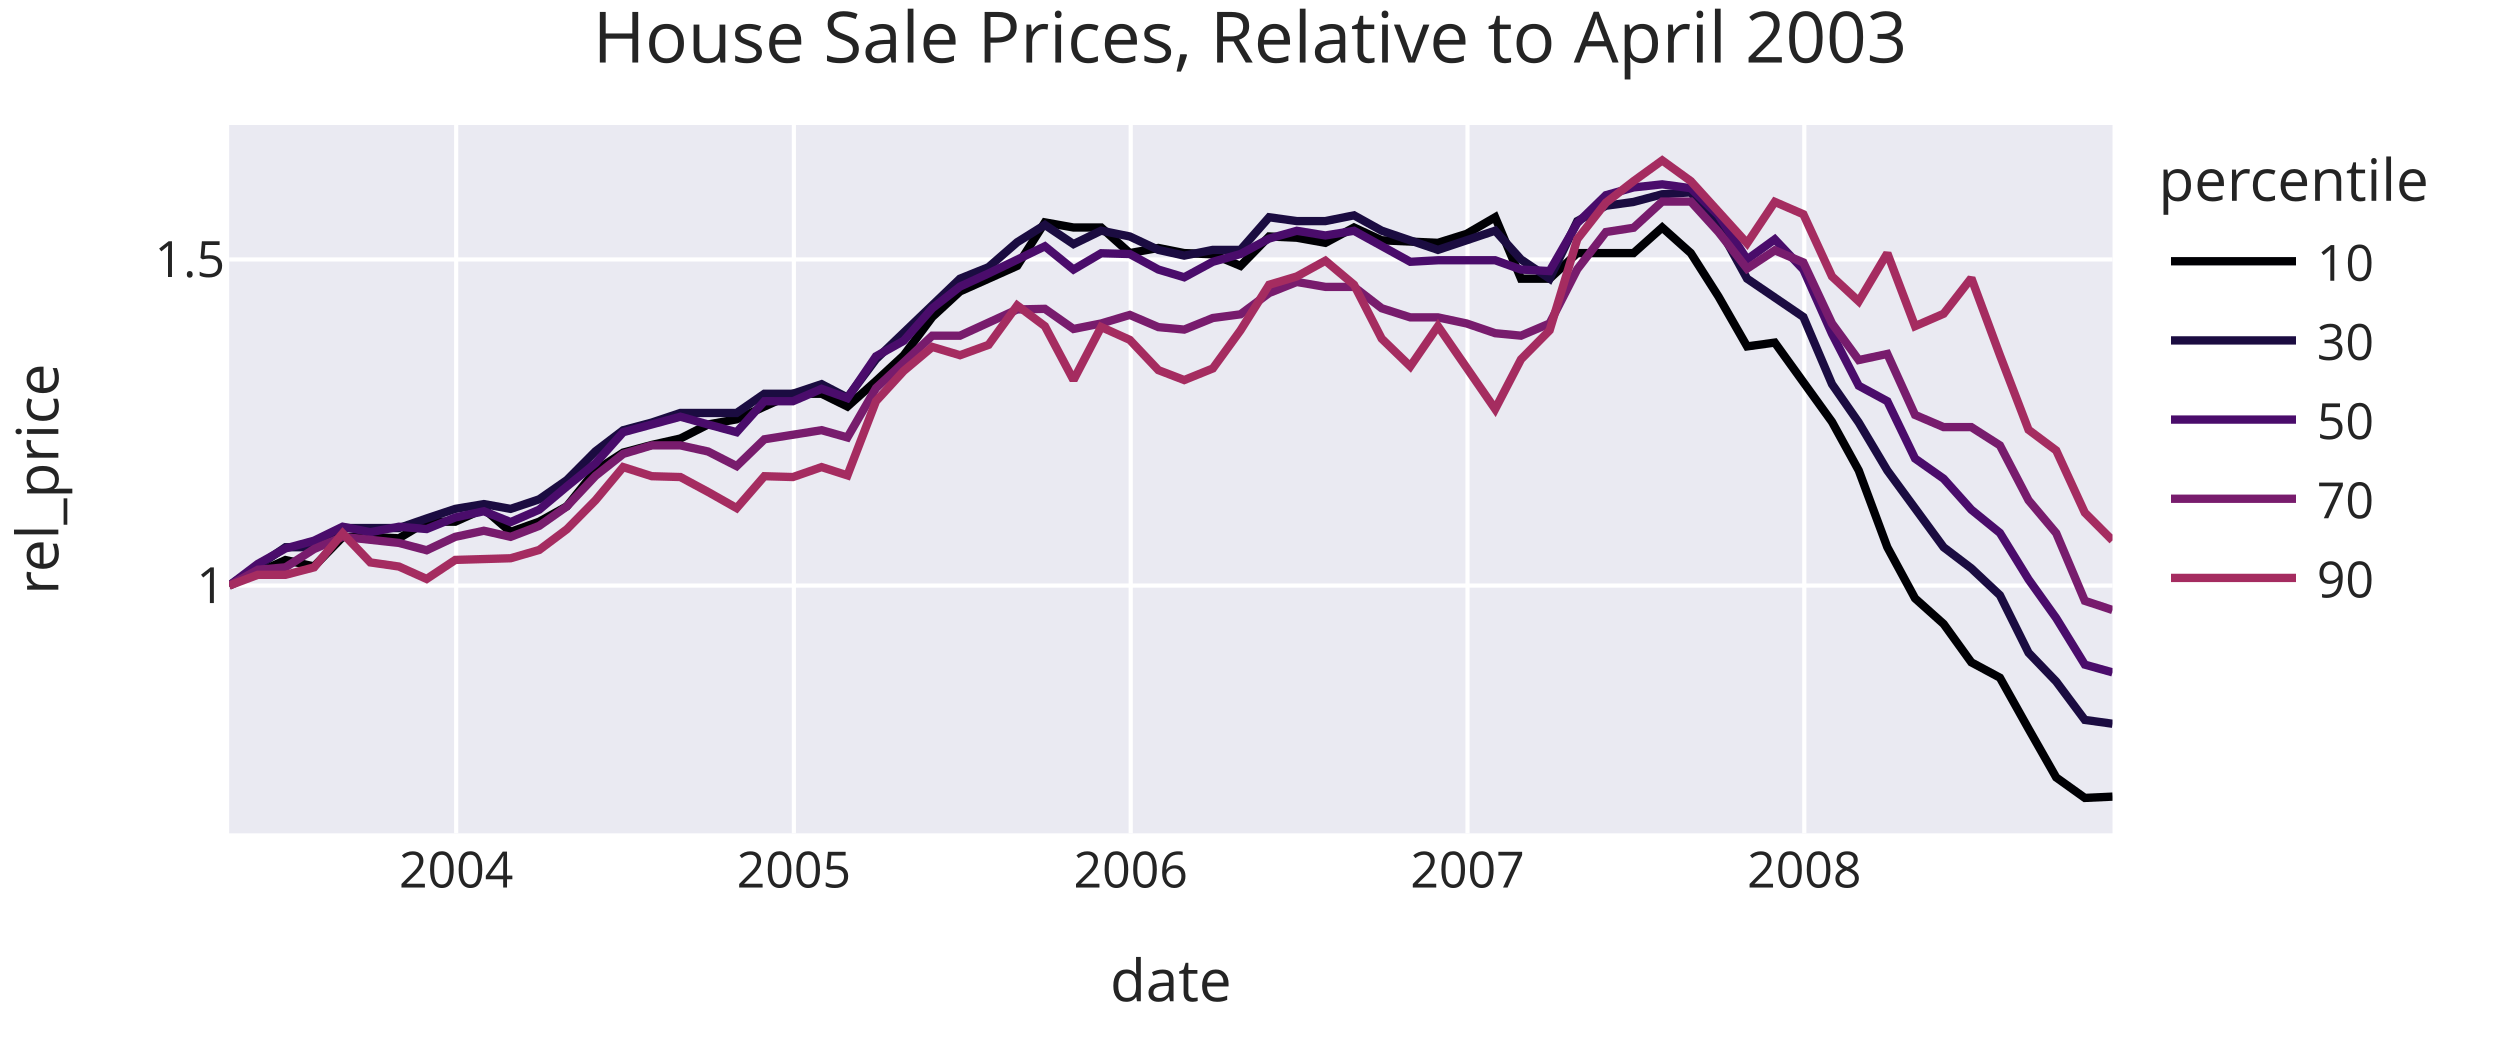
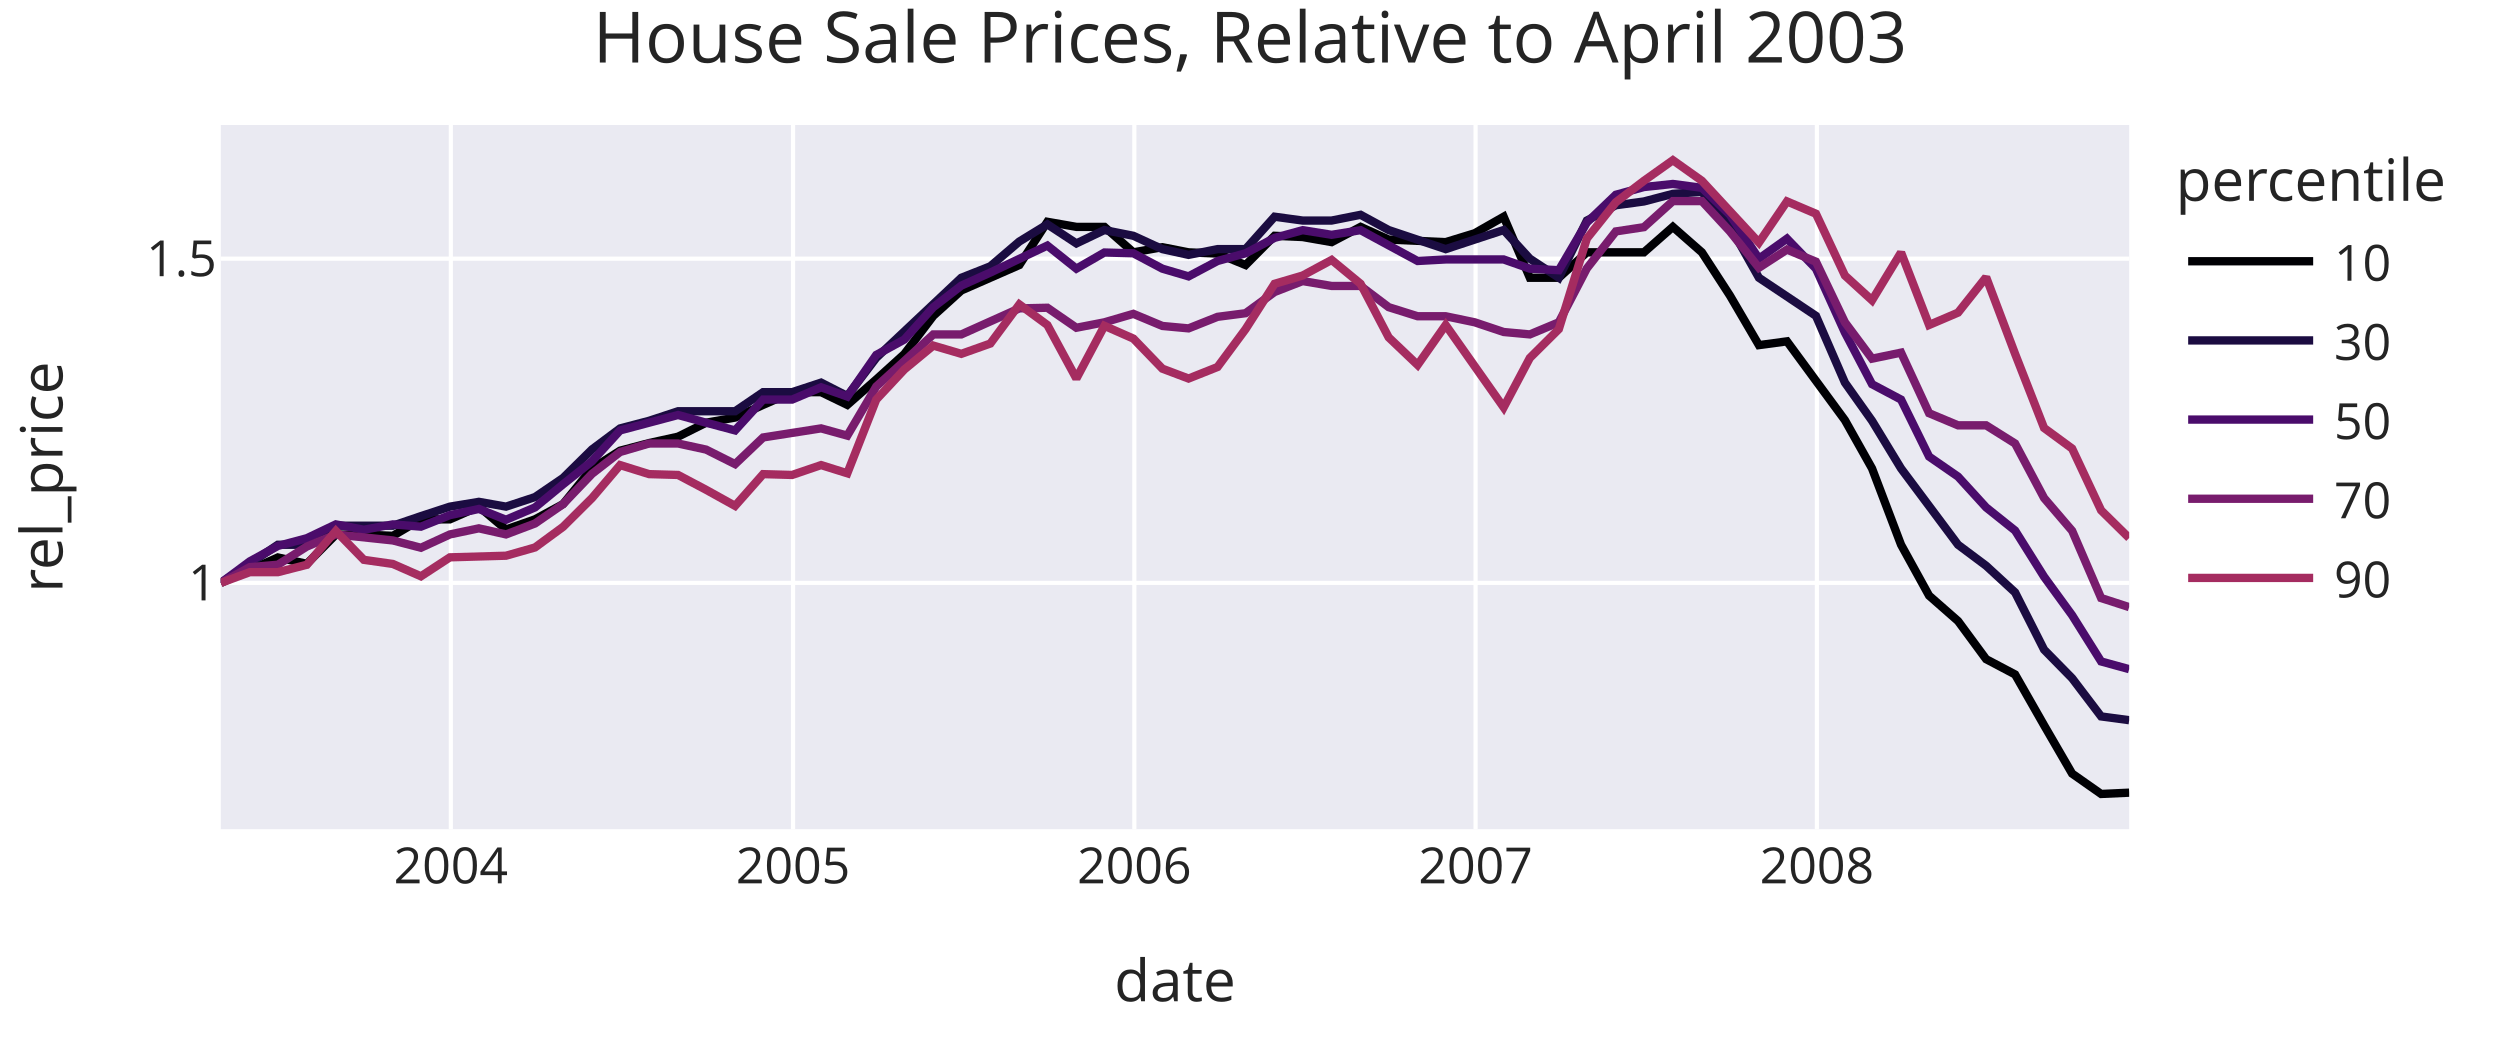
<svg xmlns="http://www.w3.org/2000/svg" class="main-svg" width="600" height="250" style="" viewBox="0 0 600 250">
  <rect x="0" y="0" width="600" height="250" style="fill: rgb(255, 255, 255); fill-opacity: 1;" />
-   <defs id="defs-e10885">
+   <defs id="defs-f0e8d4">
    <g class="clips">
-       <clipPath id="clipe10885xyplot" class="plotclip">
-         <rect width="452" height="170" />
-       </clipPath>
-       <clipPath class="axesclip" id="clipe10885x">
-         <rect x="55" y="0" width="452" height="250" />
-       </clipPath>
-       <clipPath class="axesclip" id="clipe10885y">
-         <rect x="0" y="30" width="600" height="170" />
-       </clipPath>
-       <clipPath class="axesclip" id="clipe10885xy">
-         <rect x="55" y="30" width="452" height="170" />
+       <clipPath id="clipf0e8d4xyplot" class="plotclip">
+         <rect width="458" height="169" />
+       </clipPath>
+       <clipPath class="axesclip" id="clipf0e8d4x">
+         <rect x="53" y="0" width="458" height="250" />
+       </clipPath>
+       <clipPath class="axesclip" id="clipf0e8d4y">
+         <rect x="0" y="30" width="600" height="169" />
+       </clipPath>
+       <clipPath class="axesclip" id="clipf0e8d4xy">
+         <rect x="53" y="30" width="458" height="169" />
      </clipPath>
    </g>
    <g class="gradients" />
    <g class="patterns" />
  </defs>
  <g class="bglayer">
-     <rect class="bg" x="55" y="30" width="452" height="170" style="fill: rgb(234, 234, 242); fill-opacity: 1; stroke-width: 0;" />
+     <rect class="bg" x="53" y="30" width="458" height="169" style="fill: rgb(234, 234, 242); fill-opacity: 1; stroke-width: 0;" />
  </g>
  <g class="layer-below">
    <g class="imagelayer" />
    <g class="shapelayer" />
  </g>
  <g class="cartesianlayer">
    <g class="subplot xy">
      <g class="layer-subplot">
        <g class="shapelayer" />
        <g class="imagelayer" />
      </g>
      <g class="gridlayer">
        <g class="x">
-           <path class="xgrid crisp" transform="translate(109.48,0)" d="M0,30v170" style="stroke: rgb(255, 255, 255); stroke-opacity: 1; stroke-width: 1px;" />
-           <path class="xgrid crisp" transform="translate(190.53,0)" d="M0,30v170" style="stroke: rgb(255, 255, 255); stroke-opacity: 1; stroke-width: 1px;" />
-           <path class="xgrid crisp" transform="translate(271.37,0)" d="M0,30v170" style="stroke: rgb(255, 255, 255); stroke-opacity: 1; stroke-width: 1px;" />
-           <path class="xgrid crisp" transform="translate(352.2,0)" d="M0,30v170" style="stroke: rgb(255, 255, 255); stroke-opacity: 1; stroke-width: 1px;" />
-           <path class="xgrid crisp" transform="translate(433.03,0)" d="M0,30v170" style="stroke: rgb(255, 255, 255); stroke-opacity: 1; stroke-width: 1px;" />
+           <path class="xgrid crisp" transform="translate(108.2,0)" d="M0,30v169" style="stroke: rgb(255, 255, 255); stroke-opacity: 1; stroke-width: 1px;" />
+           <path class="xgrid crisp" transform="translate(190.33,0)" d="M0,30v169" style="stroke: rgb(255, 255, 255); stroke-opacity: 1; stroke-width: 1px;" />
+           <path class="xgrid crisp" transform="translate(272.24,0)" d="M0,30v169" style="stroke: rgb(255, 255, 255); stroke-opacity: 1; stroke-width: 1px;" />
+           <path class="xgrid crisp" transform="translate(354.14,0)" d="M0,30v169" style="stroke: rgb(255, 255, 255); stroke-opacity: 1; stroke-width: 1px;" />
+           <path class="xgrid crisp" transform="translate(436.05,0)" d="M0,30v169" style="stroke: rgb(255, 255, 255); stroke-opacity: 1; stroke-width: 1px;" />
        </g>
        <g class="y">
-           <path class="ygrid crisp" transform="translate(0,140.54)" d="M55,0h452" style="stroke: rgb(255, 255, 255); stroke-opacity: 1; stroke-width: 1px;" />
-           <path class="ygrid crisp" transform="translate(0,62.27)" d="M55,0h452" style="stroke: rgb(255, 255, 255); stroke-opacity: 1; stroke-width: 1px;" />
+           <path class="ygrid crisp" transform="translate(0,139.89)" d="M53,0h458" style="stroke: rgb(255, 255, 255); stroke-opacity: 1; stroke-width: 1px;" />
+           <path class="ygrid crisp" transform="translate(0,62.08)" d="M53,0h458" style="stroke: rgb(255, 255, 255); stroke-opacity: 1; stroke-width: 1px;" />
        </g>
      </g>
      <g class="zerolinelayer" />
      <path class="xlines-below" />
      <path class="ylines-below" />
      <g class="overlines-below" />
      <g class="xaxislayer-below" />
      <g class="yaxislayer-below" />
      <g class="overaxes-below" />
-       <g class="plot" transform="translate(55,30)" clip-path="url(#clipe10885xyplot)">
+       <g class="plot" transform="translate(53,30)" clip-path="url(#clipf0e8d4xyplot)">
        <g class="scatterlayer mlayer">
-           <g class="trace scatter trace68e696" style="stroke-miterlimit: 2; opacity: 1;">
-             <g class="fills" />
-             <g class="errorbars" />
-             <g class="lines">
-               <path class="js-line" d="M0,110.54L13.51,104.41L20.37,105.94L27.24,98.88L33.88,98.88L40.75,99.19L47.39,95.2L54.26,95.2L61.12,92.13L67.55,97.65L74.41,95.2L81.05,91.51L87.92,82.92L94.56,78.62L101.43,76.78L108.29,75.24L114.94,71.87L121.8,70.64L128.45,67.57L135.31,64.5L142.18,64.5L148.38,67.57L155.24,61.43L161.89,55.29L168.75,46.08L175.4,39.94L182.26,36.88L189.13,33.81L195.77,23.37L202.64,24.6L209.28,24.6L216.15,30.74L223.01,29.51L229.21,30.74L236.08,31.04L242.72,33.81L249.59,26.75L256.23,27.05L263.09,28.28L269.96,24.6L276.6,27.67L290.11,28.28L296.98,26.13L303.84,22.14L310.04,36.88L316.91,36.88L323.55,30.74L337.06,30.74L343.93,24.6L350.79,30.74L357.44,41.17L364.3,53.14L370.95,52.22L384.68,71.25L391.1,82.92L397.96,101.34L404.61,113.61L411.47,119.75L418.12,128.96L424.98,132.65L431.85,144.92L438.49,156.59L445.36,161.5L452,161.19" style="vector-effect: non-scaling-stroke; fill: none; stroke: rgb(0, 0, 4); stroke-opacity: 1; stroke-width: 2px; opacity: 1;" />
-             </g>
-             <g class="points" />
-             <g class="text" />
-           </g>
-           <g class="trace scatter trace6d0f7a" style="stroke-miterlimit: 2; opacity: 1;">
-             <g class="fills" />
-             <g class="errorbars" />
-             <g class="lines">
-               <path class="js-line" d="M0,110.54L13.51,101.34L20.37,101.34L27.24,96.73L33.88,96.73L40.75,96.73L47.39,94.43L54.26,92.13L61.12,90.98L67.55,92.13L74.41,89.83L81.05,85.22L87.92,78.31L94.56,73.25L101.43,71.41L108.29,69.11L114.94,69.11L121.8,69.11L128.45,64.5L135.31,64.5L142.18,62.2L148.38,65.42L155.24,56.21L175.4,36.88L182.26,34.11L189.13,28.13L195.77,23.98L202.64,28.59L209.28,25.36L216.15,26.75L223.01,29.97L229.21,31.35L236.08,29.97L242.72,29.97L249.59,22.14L256.23,23.06L263.09,23.06L269.96,21.68L276.6,25.36L290.11,29.97L296.98,27.67L303.84,25.36L310.04,32.27L316.91,36.88L323.55,23.06L330.42,19.38L337.06,18.46L343.93,16.62L350.79,16.16L357.44,24.44L364.3,36.88L377.81,46.08L384.68,62.2L391.1,71.41L397.96,82.92L411.47,101.34L418.12,106.4L424.98,112.85L431.85,126.66L438.49,133.57L445.36,142.78L452,143.7" style="vector-effect: non-scaling-stroke; fill: none; stroke: rgb(27, 12, 65); stroke-opacity: 1; stroke-width: 2px; opacity: 1;" />
-             </g>
-             <g class="points" />
-             <g class="text" />
-           </g>
-           <g class="trace scatter tracedc6212" style="stroke-miterlimit: 2; opacity: 1;">
-             <g class="fills" />
-             <g class="errorbars" />
-             <g class="lines">
-               <path class="js-line" d="M0,110.54L6.87,105.34L13.51,101.62L20.37,99.76L27.24,96.41L33.88,97.72L40.75,96.41L47.39,96.97L54.26,94.18L61.12,92.7L67.55,95.3L74.41,92.32L81.05,86.75L87.92,81.17L94.56,73.73L108.29,70.01L114.94,71.87L121.8,73.73L128.45,66.29L135.31,66.29L142.18,63.32L148.38,65.55L155.24,55.51L161.89,51.79L168.75,43.98L175.4,38.78L182.26,35.62L195.77,29.11L202.64,34.69L209.28,30.78L216.15,30.97L223.01,34.69L229.21,36.55L236.08,32.83L242.72,30.97L249.59,27.25L256.23,25.39L263.09,26.51L269.96,25.39L283.47,32.83L290.11,32.46L303.84,32.46L310.04,34.69L316.91,35.06L323.55,23.53L330.42,16.84L337.06,14.98L343.93,14.24L350.79,15.17L357.44,21.67L364.3,32.27L370.95,27.44L377.81,34.69L384.68,50.12L391.1,62.58L397.96,66.29L404.61,80.05L411.47,84.89L418.12,92.32L424.98,97.9L431.85,109.06L438.49,118.35L445.36,129.51L452,131.37" style="vector-effect: non-scaling-stroke; fill: none; stroke: rgb(74, 12, 107); stroke-opacity: 1; stroke-width: 2px; opacity: 1;" />
-             </g>
-             <g class="points" />
-             <g class="text" />
-           </g>
-           <g class="trace scatter tracef5daba" style="stroke-miterlimit: 2; opacity: 1;">
-             <g class="fills" />
-             <g class="errorbars" />
-             <g class="lines">
-               <path class="js-line" d="M0,110.54L6.87,106.74L13.51,106.16L20.37,101.77L27.24,98.84L40.75,100.3L47.39,102.06L54.26,98.84L61.12,97.38L67.55,98.84L74.41,96.21L81.05,91.53L87.92,84.21L94.56,78.94L101.43,76.89L108.29,76.89L114.94,78.36L121.8,81.87L128.45,75.43L142.18,73.24L148.38,74.99L155.24,63.14L161.89,57L168.75,50.56L175.4,50.56L189.13,44.27L195.77,44.12L202.64,48.95L209.28,47.63L216.15,45.58L223.01,48.51L229.21,49.1L236.08,46.32L242.72,45.44L249.59,40.32L256.23,37.68L263.09,38.85L269.96,38.85L276.6,43.98L283.47,46.17L290.11,46.17L296.98,47.63L303.84,49.97L310.04,50.56L316.91,47.63L323.55,34.61L330.42,25.69L337.06,24.66L343.93,18.37L350.79,18.37L357.44,25.69L364.3,34.47L370.95,30.08L377.81,33L384.68,47.63L391.1,56.41L397.96,54.95L404.61,69.58L411.47,72.51L418.12,72.51L424.98,76.89L431.85,90.06L438.49,97.96L445.36,114.2L452,116.4" style="vector-effect: non-scaling-stroke; fill: none; stroke: rgb(120, 28, 109); stroke-opacity: 1; stroke-width: 2px; opacity: 1;" />
-             </g>
-             <g class="points" />
-             <g class="text" />
-           </g>
-           <g class="trace scatter traceb948c9" style="stroke-miterlimit: 2; opacity: 1;">
-             <g class="fills" />
-             <g class="errorbars" />
-             <g class="lines">
-               <path class="js-line" d="M0,110.54L6.87,107.96L13.51,107.96L20.37,106.17L27.24,98.01L33.88,104.98L40.75,105.97L47.39,108.95L54.26,104.38L67.55,103.98L74.41,101.99L81.05,97.02L87.92,90.06L94.56,82.1L101.43,84.29L108.29,84.49L114.94,88.07L121.8,91.95L128.45,84.29L135.31,84.49L142.18,82.1L148.38,84.09L155.24,66.29L161.89,59.03L168.75,53.26L175.4,55.25L182.26,52.76L189.13,43.31L195.77,48.28L202.64,61.21L209.28,48.48L216.15,51.57L223.01,58.83L229.21,61.21L236.08,58.43L242.72,49.28L249.59,38.34L256.23,36.35L263.09,32.57L269.96,38.34L276.6,51.27L283.47,57.93L290.11,48.28L303.84,68.18L310.04,56.24L316.91,49.28L323.55,27.4L330.42,18.64L337.06,13.47L343.93,8.5L350.79,13.47L364.3,28.39L370.95,18.45L377.81,21.43L384.68,36.35L391.1,42.32L397.96,30.78L404.61,48.28L411.47,45.3L418.12,36.75L424.98,55.25L431.85,73.15L438.49,78.12L445.36,93.04L452,99.7" style="vector-effect: non-scaling-stroke; fill: none; stroke: rgb(165, 44, 96); stroke-opacity: 1; stroke-width: 2px; opacity: 1;" />
+           <g class="trace scatter trace406334" style="stroke-miterlimit: 2; opacity: 1;">
+             <g class="fills" />
+             <g class="errorbars" />
+             <g class="lines">
+               <path class="js-line" d="M0,109.89L13.69,103.79L20.64,105.32L27.6,98.3L34.33,98.3L41.29,98.6L48.02,94.64L54.98,94.64L61.93,91.59L68.44,97.08L75.4,94.64L82.13,90.98L89.09,82.43L95.82,78.16L102.78,76.33L109.73,74.8L116.46,71.45L123.42,70.22L130.15,67.17L137.11,64.12L144.06,64.12L150.35,67.17L157.3,61.07L164.04,54.97L170.99,45.81L177.72,39.71L184.68,36.66L191.64,33.61L198.37,23.23L205.33,24.45L212.06,24.45L219.01,30.56L225.97,29.33L232.25,30.56L239.21,30.86L245.94,33.61L252.9,26.59L259.63,26.89L266.59,28.11L273.54,24.45L280.28,27.5L293.96,28.11L300.92,25.98L307.88,22.01L314.16,36.66L321.12,36.66L327.85,30.56L341.54,30.56L348.49,24.45L355.45,30.56L362.18,40.93L369.14,52.83L375.87,51.92L389.78,70.84L396.29,82.43L403.25,100.74L409.98,112.95L416.93,119.05L423.67,128.2L430.62,131.87L437.58,144.07L444.31,155.67L451.27,160.55L458,160.24" style="vector-effect: non-scaling-stroke; fill: none; stroke: rgb(0, 0, 4); stroke-opacity: 1; stroke-width: 2px; opacity: 1;" />
+             </g>
+             <g class="points" />
+             <g class="text" />
+           </g>
+           <g class="trace scatter trace75eb45" style="stroke-miterlimit: 2; opacity: 1;">
+             <g class="fills" />
+             <g class="errorbars" />
+             <g class="lines">
+               <path class="js-line" d="M0,109.89L13.69,100.74L20.64,100.74L27.6,96.16L34.33,96.16L41.29,96.16L48.02,93.87L54.98,91.59L61.93,90.44L68.44,91.59L75.4,89.3L82.13,84.72L89.09,77.85L95.82,72.82L102.78,70.99L109.73,68.7L116.46,68.7L123.42,68.7L130.15,64.12L137.11,64.12L144.06,61.83L150.35,65.04L157.3,55.88L177.72,36.66L184.68,33.91L191.64,27.96L198.37,23.84L205.33,28.42L212.06,25.21L219.01,26.59L225.97,29.79L232.25,31.17L239.21,29.79L245.94,29.79L252.9,22.01L259.63,22.93L266.59,22.93L273.54,21.55L280.28,25.21L293.96,29.79L300.92,27.5L307.88,25.21L314.16,32.08L321.12,36.66L327.85,22.93L334.8,19.26L341.54,18.35L348.49,16.52L355.45,16.06L362.18,24.3L369.14,36.66L382.83,45.81L389.78,61.83L396.29,70.99L403.25,82.43L416.93,100.74L423.67,105.78L430.62,112.18L437.58,125.92L444.31,132.78L451.27,141.94L458,142.85" style="vector-effect: non-scaling-stroke; fill: none; stroke: rgb(27, 12, 65); stroke-opacity: 1; stroke-width: 2px; opacity: 1;" />
+             </g>
+             <g class="points" />
+             <g class="text" />
+           </g>
+           <g class="trace scatter trace3a923d" style="stroke-miterlimit: 2; opacity: 1;">
+             <g class="fills" />
+             <g class="errorbars" />
+             <g class="lines">
+               <path class="js-line" d="M0,109.89L6.96,104.72L13.69,101.02L20.64,99.17L27.6,95.85L34.33,97.14L41.29,95.85L48.02,96.4L54.98,93.63L61.93,92.15L68.44,94.74L75.4,91.78L82.13,86.24L89.09,80.69L95.82,73.3L109.73,69.6L116.46,71.45L123.42,73.3L130.15,65.9L137.11,65.9L144.06,62.95L150.35,65.17L157.3,55.18L164.04,51.49L170.99,43.73L177.72,38.55L184.68,35.41L198.37,28.94L205.33,34.48L212.06,30.6L219.01,30.79L225.97,34.48L232.25,36.33L239.21,32.64L245.94,30.79L252.9,27.09L259.63,25.24L266.59,26.35L273.54,25.24L287.23,32.64L293.96,32.27L307.88,32.27L314.16,34.48L321.12,34.85L327.85,23.39L334.8,16.74L341.54,14.89L348.49,14.15L355.45,15.08L362.18,21.55L369.14,32.08L375.87,27.28L382.83,34.48L389.78,49.82L396.29,62.21L403.25,65.9L409.98,79.58L416.93,84.39L423.67,91.78L430.62,97.33L437.58,108.42L444.31,117.66L451.27,128.75L458,130.6" style="vector-effect: non-scaling-stroke; fill: none; stroke: rgb(74, 12, 107); stroke-opacity: 1; stroke-width: 2px; opacity: 1;" />
+             </g>
+             <g class="points" />
+             <g class="text" />
+           </g>
+           <g class="trace scatter tracebd834f" style="stroke-miterlimit: 2; opacity: 1;">
+             <g class="fills" />
+             <g class="errorbars" />
+             <g class="lines">
+               <path class="js-line" d="M0,109.89L6.96,106.11L13.69,105.53L20.64,101.17L27.6,98.26L41.29,99.71L48.02,101.46L54.98,98.26L61.93,96.8L68.44,98.26L75.4,95.64L82.13,90.99L89.09,83.71L95.82,78.48L102.78,76.44L109.73,76.44L116.46,77.9L123.42,81.39L130.15,74.99L144.06,72.81L150.35,74.55L157.3,62.77L164.04,56.66L170.99,50.26L177.72,50.26L191.64,44.01L198.37,43.86L205.33,48.66L212.06,47.35L219.01,45.32L225.97,48.23L232.25,48.81L239.21,46.04L245.94,45.17L252.9,40.08L259.63,37.46L266.59,38.63L273.54,38.63L280.28,43.72L287.23,45.9L293.96,45.9L300.92,47.35L307.88,49.68L314.16,50.26L321.12,47.35L327.85,34.41L334.8,25.54L341.54,24.52L348.49,18.26L355.45,18.26L362.18,25.54L369.14,34.26L375.87,29.9L382.83,32.81L389.78,47.35L396.29,56.08L403.25,54.63L409.98,69.17L416.93,72.08L423.67,72.08L430.62,76.44L437.58,89.53L444.31,97.39L451.27,113.53L458,115.71" style="vector-effect: non-scaling-stroke; fill: none; stroke: rgb(120, 28, 109); stroke-opacity: 1; stroke-width: 2px; opacity: 1;" />
+             </g>
+             <g class="points" />
+             <g class="text" />
+           </g>
+           <g class="trace scatter traceea94cc" style="stroke-miterlimit: 2; opacity: 1;">
+             <g class="fills" />
+             <g class="errorbars" />
+             <g class="lines">
+               <path class="js-line" d="M0,109.89L6.96,107.32L13.69,107.32L20.64,105.54L27.6,97.44L34.33,104.36L41.29,105.35L48.02,108.31L54.98,103.76L68.44,103.37L75.4,101.39L82.13,96.45L89.09,89.53L95.82,81.62L102.78,83.79L109.73,83.99L116.46,87.55L123.42,91.41L130.15,83.79L137.11,83.99L144.06,81.62L150.35,83.59L157.3,65.9L164.04,58.68L170.99,52.94L177.72,54.92L184.68,52.45L191.64,43.06L198.37,48L205.33,60.85L212.06,48.2L219.01,51.26L225.97,58.48L232.25,60.85L239.21,58.08L245.94,48.99L252.9,38.11L259.63,36.13L266.59,32.38L273.54,38.11L280.28,50.97L287.23,57.59L293.96,48L307.88,67.77L314.16,55.91L321.12,48.99L327.85,27.24L334.8,18.54L341.54,13.39L348.49,8.45L355.45,13.39L369.14,28.22L375.87,18.34L382.83,21.3L389.78,36.13L396.29,42.07L403.25,30.6L409.98,48L416.93,45.03L423.67,36.53L430.62,54.92L437.58,72.72L444.31,77.66L451.27,92.49L458,99.12" style="vector-effect: non-scaling-stroke; fill: none; stroke: rgb(165, 44, 96); stroke-opacity: 1; stroke-width: 2px; opacity: 1;" />
            </g>
            <g class="points" />
            <g class="text" />
          </g>
        </g>
      </g>
      <g class="overplot" />
      <path class="xlines-above crisp" d="M0,0" style="fill: none;" />
      <path class="ylines-above crisp" d="M0,0" style="fill: none;" />
      <g class="overlines-above" />
      <g class="xaxislayer-above">
        <g class="xtick">
-           <text text-anchor="middle" x="0" y="213" transform="translate(109.48,0)" style="font-family: 'Open Sans', verdana, arial, sans-serif; font-size: 12px; fill: rgb(36, 36, 36); fill-opacity: 1; white-space: pre; opacity: 1;">2004</text>
-         </g>
-         <g class="xtick">
-           <text text-anchor="middle" x="0" y="213" style="font-family: 'Open Sans', verdana, arial, sans-serif; font-size: 12px; fill: rgb(36, 36, 36); fill-opacity: 1; white-space: pre; opacity: 1;" transform="translate(190.53,0)">2005</text>
-         </g>
-         <g class="xtick">
-           <text text-anchor="middle" x="0" y="213" style="font-family: 'Open Sans', verdana, arial, sans-serif; font-size: 12px; fill: rgb(36, 36, 36); fill-opacity: 1; white-space: pre; opacity: 1;" transform="translate(271.37,0)">2006</text>
-         </g>
-         <g class="xtick">
-           <text text-anchor="middle" x="0" y="213" style="font-family: 'Open Sans', verdana, arial, sans-serif; font-size: 12px; fill: rgb(36, 36, 36); fill-opacity: 1; white-space: pre; opacity: 1;" transform="translate(352.2,0)">2007</text>
-         </g>
-         <g class="xtick">
-           <text text-anchor="middle" x="0" y="213" style="font-family: 'Open Sans', verdana, arial, sans-serif; font-size: 12px; fill: rgb(36, 36, 36); fill-opacity: 1; white-space: pre; opacity: 1;" transform="translate(433.03,0)">2008</text>
+           <text text-anchor="middle" x="0" y="212" transform="translate(108.2,0)" style="font-family: 'Open Sans', verdana, arial, sans-serif; font-size: 12px; fill: rgb(36, 36, 36); fill-opacity: 1; white-space: pre; opacity: 1;">2004</text>
+         </g>
+         <g class="xtick">
+           <text text-anchor="middle" x="0" y="212" style="font-family: 'Open Sans', verdana, arial, sans-serif; font-size: 12px; fill: rgb(36, 36, 36); fill-opacity: 1; white-space: pre; opacity: 1;" transform="translate(190.33,0)">2005</text>
+         </g>
+         <g class="xtick">
+           <text text-anchor="middle" x="0" y="212" style="font-family: 'Open Sans', verdana, arial, sans-serif; font-size: 12px; fill: rgb(36, 36, 36); fill-opacity: 1; white-space: pre; opacity: 1;" transform="translate(272.24,0)">2006</text>
+         </g>
+         <g class="xtick">
+           <text text-anchor="middle" x="0" y="212" style="font-family: 'Open Sans', verdana, arial, sans-serif; font-size: 12px; fill: rgb(36, 36, 36); fill-opacity: 1; white-space: pre; opacity: 1;" transform="translate(354.14,0)">2007</text>
+         </g>
+         <g class="xtick">
+           <text text-anchor="middle" x="0" y="212" style="font-family: 'Open Sans', verdana, arial, sans-serif; font-size: 12px; fill: rgb(36, 36, 36); fill-opacity: 1; white-space: pre; opacity: 1;" transform="translate(436.05,0)">2008</text>
        </g>
      </g>
      <g class="yaxislayer-above">
        <g class="ytick">
-           <text text-anchor="end" x="54" y="4.2" transform="translate(0,140.54)" style="font-family: 'Open Sans', verdana, arial, sans-serif; font-size: 12px; fill: rgb(36, 36, 36); fill-opacity: 1; white-space: pre; opacity: 1;">1</text>
+           <text text-anchor="end" x="52" y="4.2" transform="translate(0,139.89)" style="font-family: 'Open Sans', verdana, arial, sans-serif; font-size: 12px; fill: rgb(36, 36, 36); fill-opacity: 1; white-space: pre; opacity: 1;">1</text>
        </g>
        <g class="ytick">
-           <text text-anchor="end" x="54" y="4.2" style="font-family: 'Open Sans', verdana, arial, sans-serif; font-size: 12px; fill: rgb(36, 36, 36); fill-opacity: 1; white-space: pre; opacity: 1;" transform="translate(0,62.27)">1.5</text>
+           <text text-anchor="end" x="52" y="4.2" style="font-family: 'Open Sans', verdana, arial, sans-serif; font-size: 12px; fill: rgb(36, 36, 36); fill-opacity: 1; white-space: pre; opacity: 1;" transform="translate(0,62.08)">1.5</text>
        </g>
      </g>
      <g class="overaxes-above" />
    </g>
  </g>
  <g class="polarlayer" />
  <g class="smithlayer" />
  <g class="ternarylayer" />
  <g class="geolayer" />
  <g class="funnelarealayer" />
  <g class="pielayer" />
  <g class="iciclelayer" />
  <g class="treemaplayer" />
  <g class="sunburstlayer" />
  <g class="glimages" />
-   <defs id="topdefs-e10885">
+   <defs id="topdefs-f0e8d4">
    <g class="clips" />
-     <clipPath id="legende10885">
-       <rect width="74" height="124" x="0" y="0" />
+     <clipPath id="legendf0e8d4">
+       <rect width="70" height="124" x="0" y="0" />
    </clipPath>
  </defs>
  <g class="layer-above">
    <g class="imagelayer" />
    <g class="shapelayer" />
  </g>
  <g class="infolayer">
-     <g class="legend" pointer-events="all" transform="translate(516.04,30)">
-       <rect class="bg" shape-rendering="crispEdges" width="74" height="124" x="0" y="0" style="stroke: rgb(68, 68, 68); stroke-opacity: 1; fill: rgb(255, 255, 255); fill-opacity: 1; stroke-width: 0px;" />
-       <g class="scrollbox" transform="" clip-path="url(#legende10885)">
+     <g class="legend" pointer-events="all" transform="translate(520.16,30)">
+       <rect class="bg" shape-rendering="crispEdges" width="70" height="124" x="0" y="0" style="stroke: rgb(68, 68, 68); stroke-opacity: 1; fill: rgb(255, 255, 255); fill-opacity: 1; stroke-width: 0px;" />
+       <g class="scrollbox" transform="" clip-path="url(#legendf0e8d4)">
        <text class="legendtitletext" text-anchor="start" x="2" y="18.2" style="font-family: 'Open Sans', verdana, arial, sans-serif; font-size: 14px; fill: rgb(36, 36, 36); fill-opacity: 1; white-space: pre;">percentile</text>
        <g class="groups" transform="">
          <g class="traces" transform="translate(0,32.7)" style="opacity: 1;">
            <text class="legendtext" text-anchor="start" x="40" y="4.68" style="font-family: 'Open Sans', verdana, arial, sans-serif; font-size: 12px; fill: rgb(36, 36, 36); fill-opacity: 1; white-space: pre;">10</text>
            <g class="layers" style="opacity: 1;">
              <g class="legendfill" />
              <g class="legendlines">
                <path class="js-line" d="M5,0h30" style="fill: none; stroke: rgb(0, 0, 4); stroke-opacity: 1; stroke-width: 2px;" />
              </g>
              <g class="legendsymbols">
                <g class="legendpoints" />
              </g>
            </g>
-             <rect class="legendtoggle" x="0" y="-9.5" width="55.266" height="19" style="fill: rgb(0, 0, 0); fill-opacity: 0;" />
+             <rect class="legendtoggle" x="0" y="-9.5" width="53.734" height="19" style="fill: rgb(0, 0, 0); fill-opacity: 0;" />
          </g>
        </g>
        <g class="groups" transform="">
          <g class="traces" transform="translate(0,51.7)" style="opacity: 1;">
            <text class="legendtext" text-anchor="start" x="40" y="4.68" style="font-family: 'Open Sans', verdana, arial, sans-serif; font-size: 12px; fill: rgb(36, 36, 36); fill-opacity: 1; white-space: pre;">30</text>
            <g class="layers" style="opacity: 1;">
              <g class="legendfill" />
              <g class="legendlines">
                <path class="js-line" d="M5,0h30" style="fill: none; stroke: rgb(27, 12, 65); stroke-opacity: 1; stroke-width: 2px;" />
              </g>
              <g class="legendsymbols">
                <g class="legendpoints" />
              </g>
            </g>
-             <rect class="legendtoggle" x="0" y="-9.5" width="55.266" height="19" style="fill: rgb(0, 0, 0); fill-opacity: 0;" />
+             <rect class="legendtoggle" x="0" y="-9.5" width="53.734" height="19" style="fill: rgb(0, 0, 0); fill-opacity: 0;" />
          </g>
        </g>
        <g class="groups" transform="">
          <g class="traces" transform="translate(0,70.7)" style="opacity: 1;">
            <text class="legendtext" text-anchor="start" x="40" y="4.68" style="font-family: 'Open Sans', verdana, arial, sans-serif; font-size: 12px; fill: rgb(36, 36, 36); fill-opacity: 1; white-space: pre;">50</text>
            <g class="layers" style="opacity: 1;">
              <g class="legendfill" />
              <g class="legendlines">
                <path class="js-line" d="M5,0h30" style="fill: none; stroke: rgb(74, 12, 107); stroke-opacity: 1; stroke-width: 2px;" />
              </g>
              <g class="legendsymbols">
                <g class="legendpoints" />
              </g>
            </g>
-             <rect class="legendtoggle" x="0" y="-9.5" width="55.266" height="19" style="fill: rgb(0, 0, 0); fill-opacity: 0;" />
+             <rect class="legendtoggle" x="0" y="-9.5" width="53.734" height="19" style="fill: rgb(0, 0, 0); fill-opacity: 0;" />
          </g>
        </g>
        <g class="groups" transform="">
          <g class="traces" transform="translate(0,89.7)" style="opacity: 1;">
            <text class="legendtext" text-anchor="start" x="40" y="4.68" style="font-family: 'Open Sans', verdana, arial, sans-serif; font-size: 12px; fill: rgb(36, 36, 36); fill-opacity: 1; white-space: pre;">70</text>
            <g class="layers" style="opacity: 1;">
              <g class="legendfill" />
              <g class="legendlines">
                <path class="js-line" d="M5,0h30" style="fill: none; stroke: rgb(120, 28, 109); stroke-opacity: 1; stroke-width: 2px;" />
              </g>
              <g class="legendsymbols">
                <g class="legendpoints" />
              </g>
            </g>
-             <rect class="legendtoggle" x="0" y="-9.5" width="55.266" height="19" style="fill: rgb(0, 0, 0); fill-opacity: 0;" />
+             <rect class="legendtoggle" x="0" y="-9.5" width="53.734" height="19" style="fill: rgb(0, 0, 0); fill-opacity: 0;" />
          </g>
        </g>
        <g class="groups" transform="">
          <g class="traces" transform="translate(0,108.7)" style="opacity: 1;">
            <text class="legendtext" text-anchor="start" x="40" y="4.68" style="font-family: 'Open Sans', verdana, arial, sans-serif; font-size: 12px; fill: rgb(36, 36, 36); fill-opacity: 1; white-space: pre;">90</text>
            <g class="layers" style="opacity: 1;">
              <g class="legendfill" />
              <g class="legendlines">
                <path class="js-line" d="M5,0h30" style="fill: none; stroke: rgb(165, 44, 96); stroke-opacity: 1; stroke-width: 2px;" />
              </g>
              <g class="legendsymbols">
                <g class="legendpoints" />
              </g>
            </g>
-             <rect class="legendtoggle" x="0" y="-9.5" width="55.266" height="19" style="fill: rgb(0, 0, 0); fill-opacity: 0;" />
+             <rect class="legendtoggle" x="0" y="-9.5" width="53.734" height="19" style="fill: rgb(0, 0, 0); fill-opacity: 0;" />
          </g>
        </g>
      </g>
      <rect class="scrollbar" rx="20" ry="3" width="0" height="0" x="0" y="0" style="fill: rgb(128, 139, 164); fill-opacity: 1;" />
    </g>
    <g class="g-gtitle">
      <text class="gtitle" x="300" y="15" text-anchor="middle" dy="0em" style="font-family: 'Open Sans', verdana, arial, sans-serif; font-size: 17px; fill: rgb(36, 36, 36); opacity: 1; font-weight: normal; white-space: pre;">House Sale Prices, Relative to April 2003</text>
    </g>
    <g class="g-xtitle">
-       <text class="xtitle" x="281" y="240.3" text-anchor="middle" style="font-family: 'Open Sans', verdana, arial, sans-serif; font-size: 14px; fill: rgb(36, 36, 36); opacity: 1; font-weight: normal; white-space: pre;">date</text>
-     </g>
-     <g class="g-ytitle" transform="translate(4.424805,0)">
-       <text class="ytitle" transform="rotate(-90,9.575,115)" x="9.575" y="115" text-anchor="middle" style="font-family: 'Open Sans', verdana, arial, sans-serif; font-size: 14px; fill: rgb(36, 36, 36); opacity: 1; font-weight: normal; white-space: pre;">rel_price</text>
+       <text class="xtitle" x="282" y="240.3" text-anchor="middle" style="font-family: 'Open Sans', verdana, arial, sans-serif; font-size: 14px; fill: rgb(36, 36, 36); opacity: 1; font-weight: normal; white-space: pre;">date</text>
+     </g>
+     <g class="g-ytitle" transform="translate(4.72168,0)">
+       <text class="ytitle" transform="rotate(-90,10.27813,114.5)" x="10.278" y="114.5" text-anchor="middle" style="font-family: 'Open Sans', verdana, arial, sans-serif; font-size: 14px; fill: rgb(36, 36, 36); opacity: 1; font-weight: normal; white-space: pre;">rel_price</text>
    </g>
  </g>
</svg>
